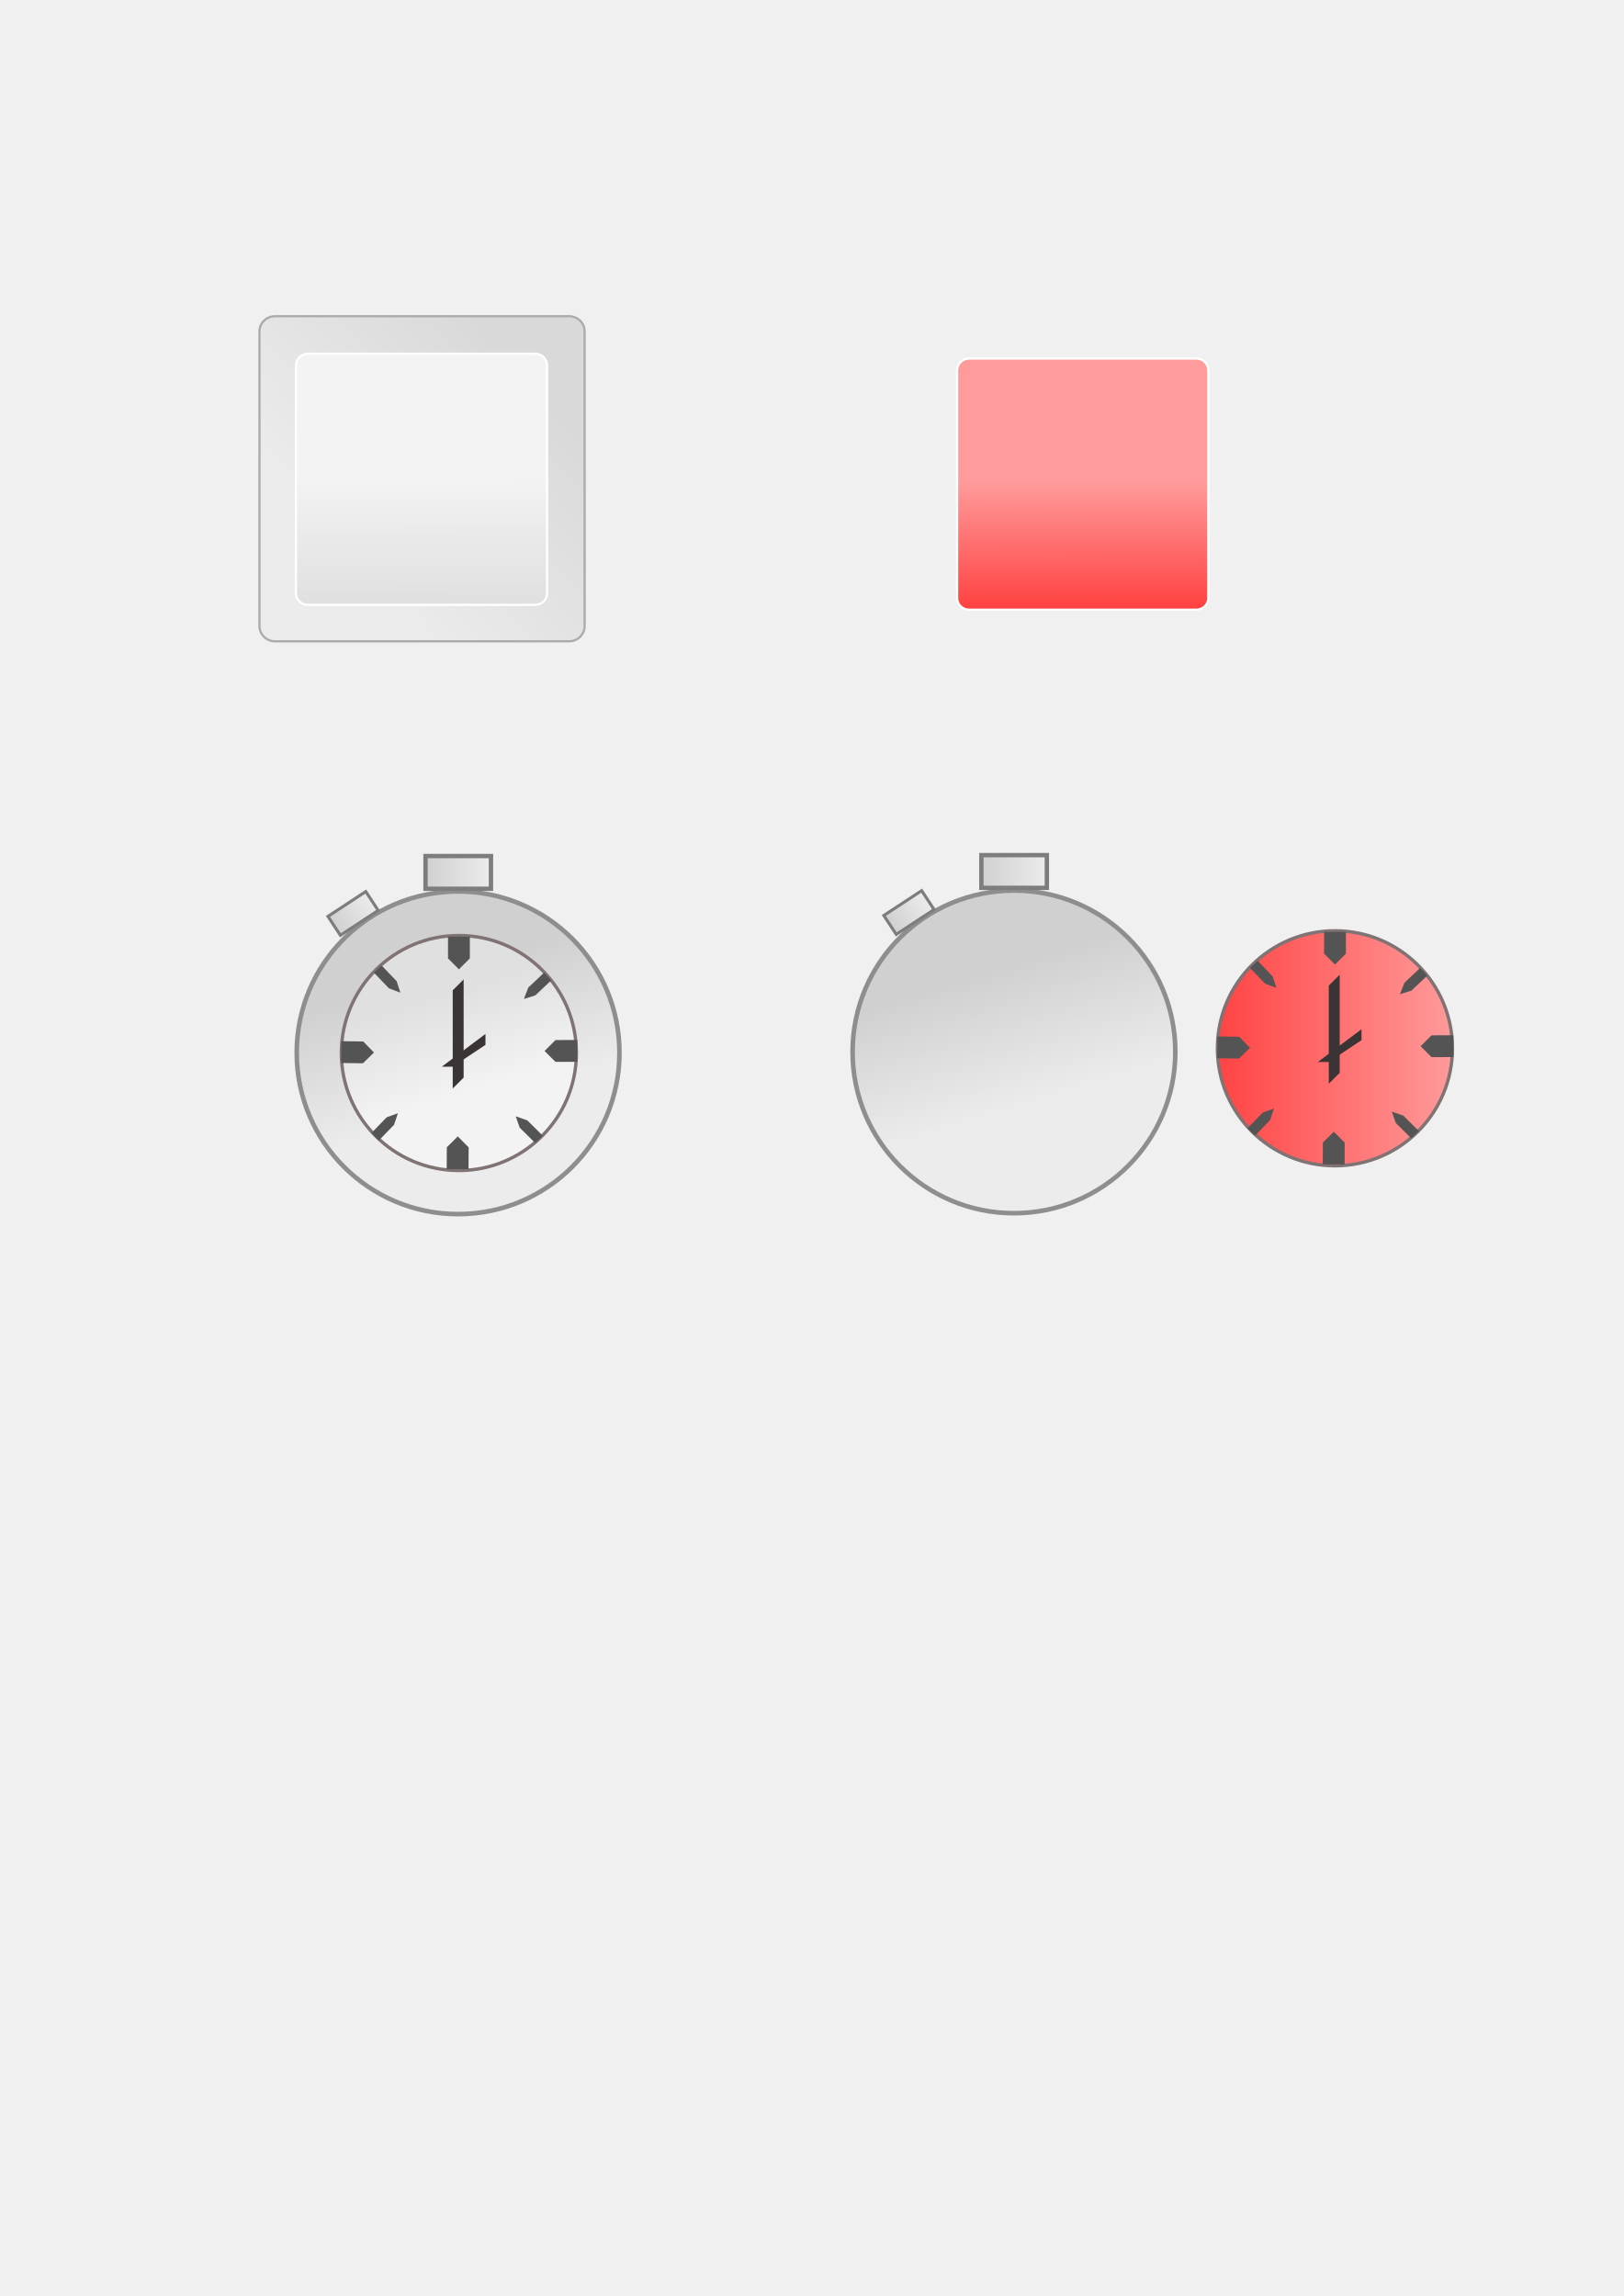
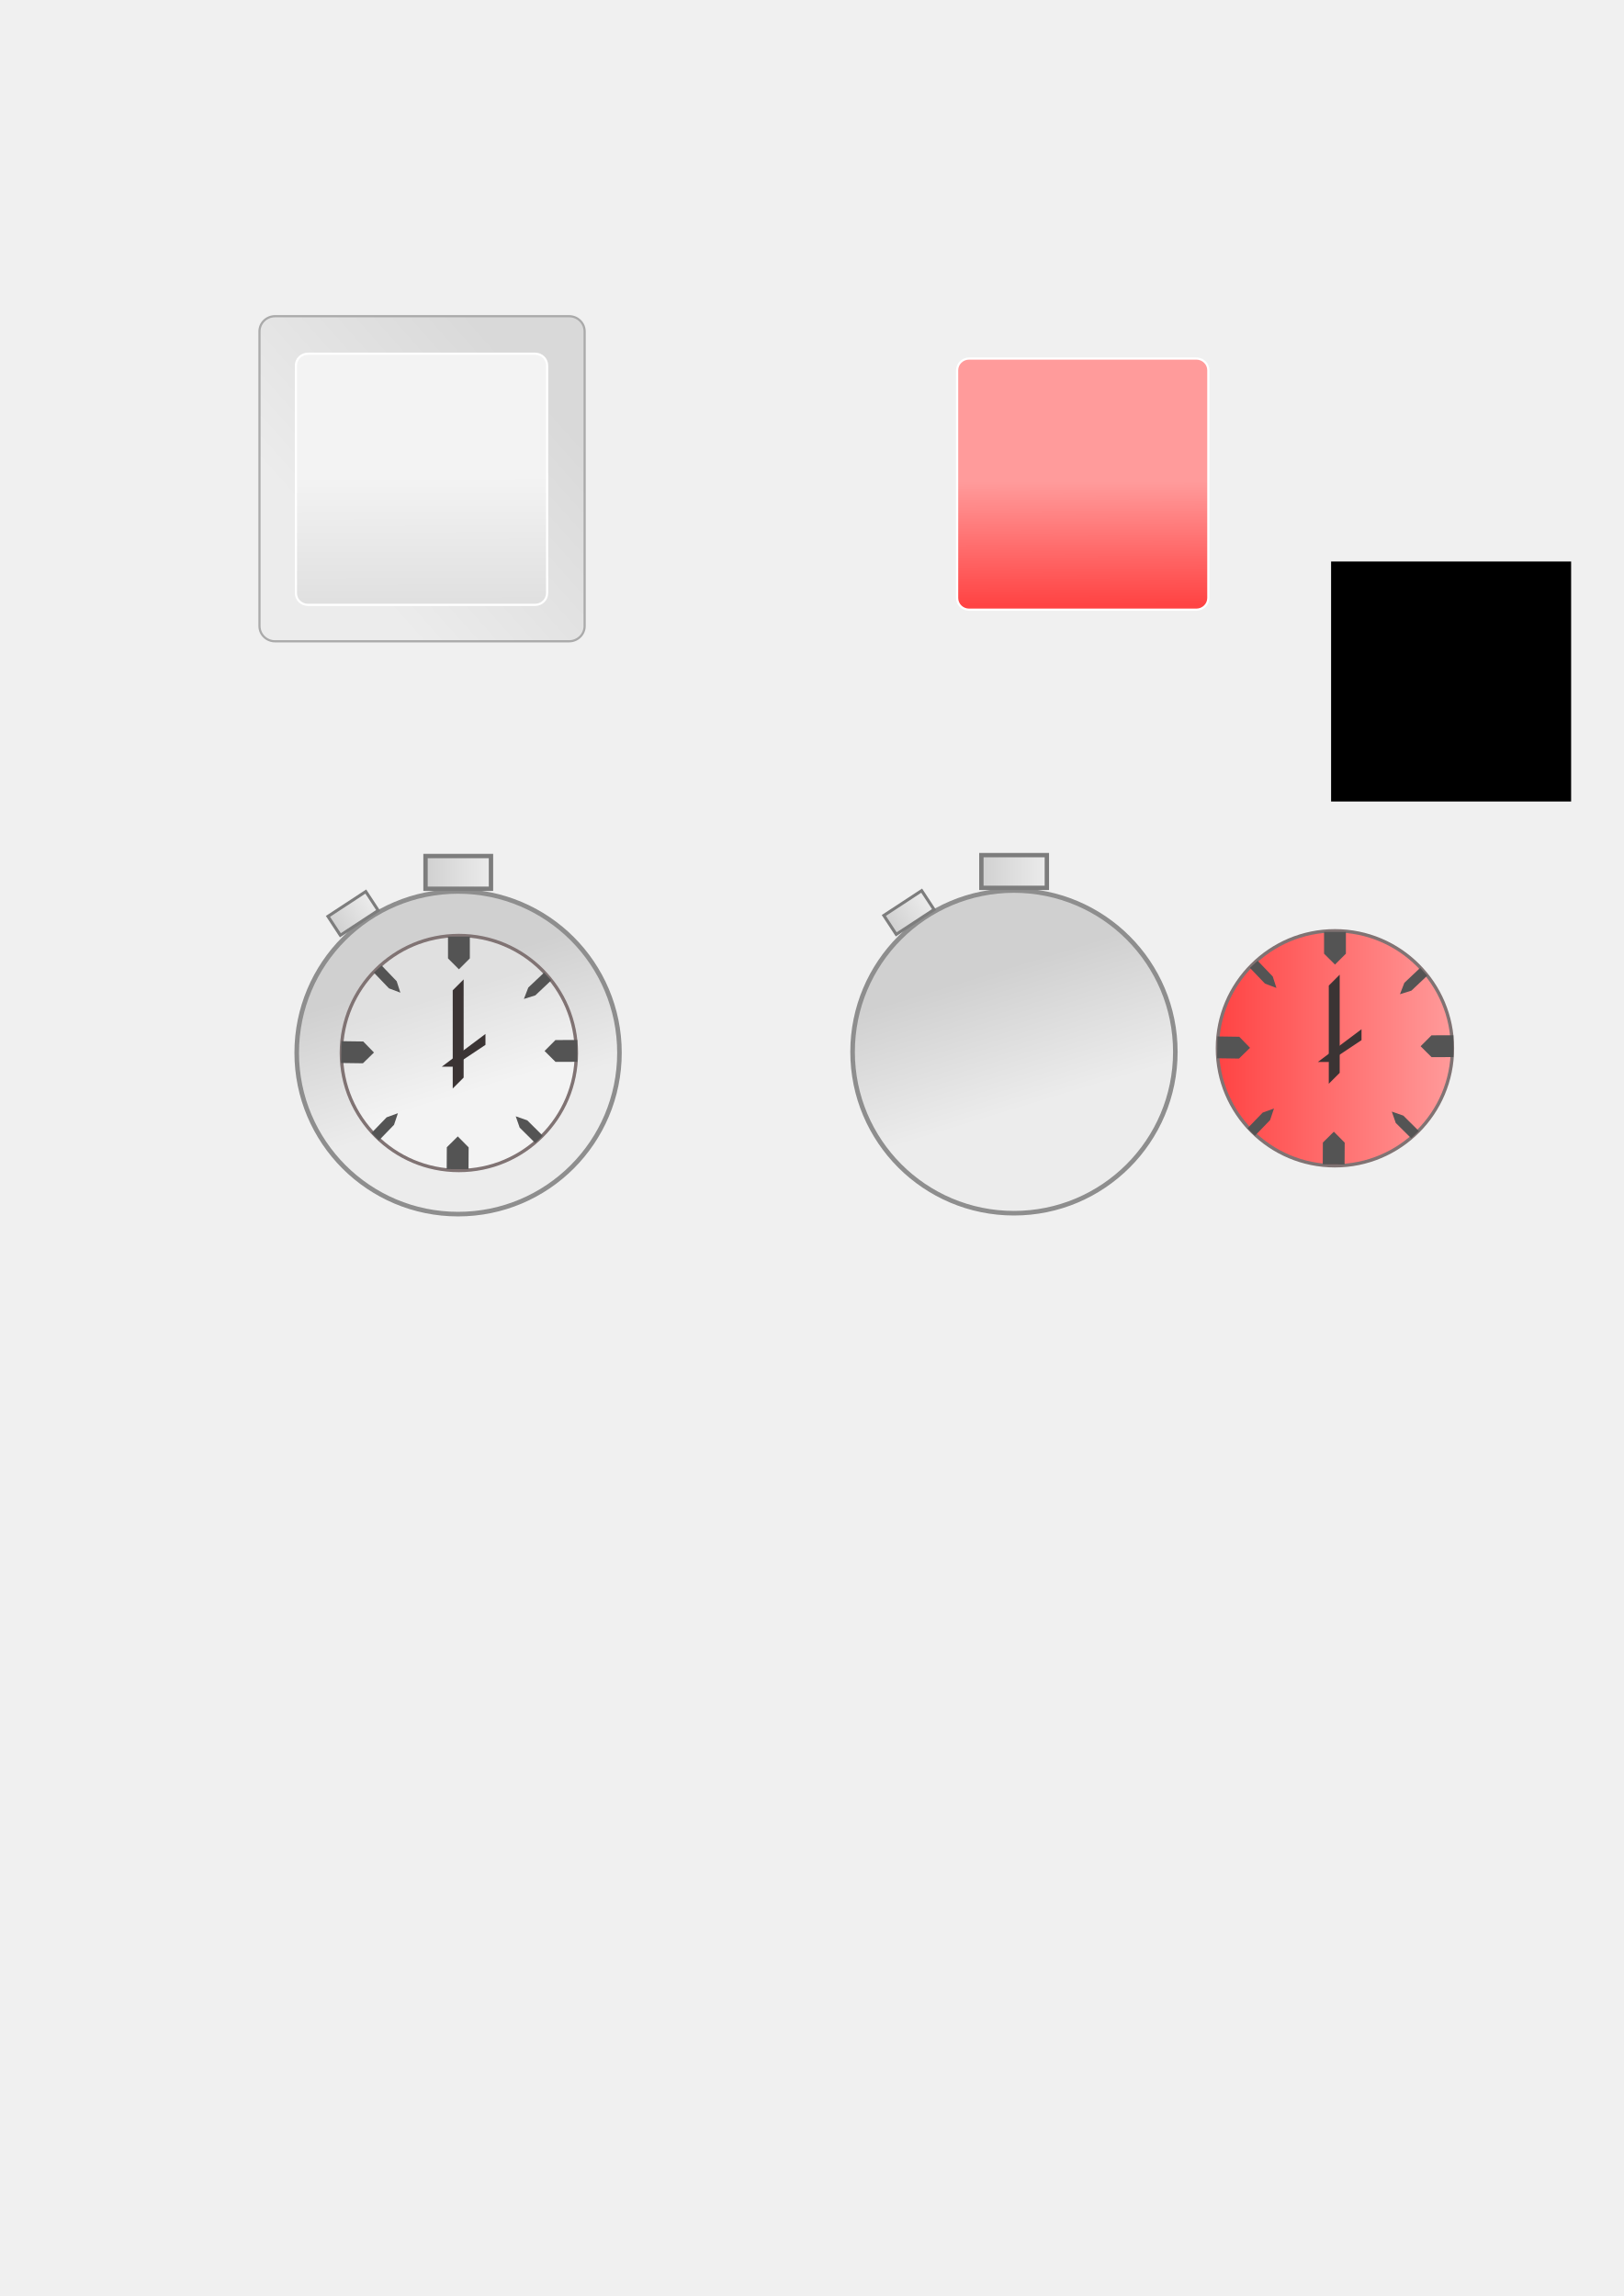
<svg xmlns="http://www.w3.org/2000/svg" xmlns:xlink="http://www.w3.org/1999/xlink" width="744.094" height="1052.362" id="svg2" version="1.1">
  <defs id="defs4">
    <linearGradient id="linearGradient3854">
      <stop style="stop-color:#ff4343;stop-opacity:1;" offset="0" id="stop3856" />
      <stop style="stop-color:#ff9b9b;stop-opacity:1;" offset="1" id="stop3858" />
    </linearGradient>
    <linearGradient id="linearGradient3799">
      <stop id="stop3801" offset="0" style="stop-color:#e0e0e0;stop-opacity:1;" />
      <stop id="stop3803" offset="1" style="stop-color:#f3f3f3;stop-opacity:1;" />
    </linearGradient>
    <linearGradient id="linearGradient3757">
      <stop style="stop-color:#d9d9d9;stop-opacity:1;" offset="0" id="stop3759" />
      <stop style="stop-color:#ececec;stop-opacity:1;" offset="1" id="stop3761" />
    </linearGradient>
    <linearGradient xlink:href="#linearGradient3757" id="linearGradient3763" x1="450.028" y1="267.986" x2="272.216" y2="425.57" gradientUnits="userSpaceOnUse" gradientTransform="matrix(0.4966888,0,0,0.4966887,20.5758,43.17623)" />
    <linearGradient xlink:href="#linearGradient3757-7" id="linearGradient3763-1" x1="488.414" y1="213.438" x2="201.505" y2="494.261" gradientUnits="userSpaceOnUse" />
    <linearGradient id="linearGradient3757-7">
      <stop style="stop-color:#d0d0d0;stop-opacity:1;" offset="0" id="stop3759-4" />
      <stop style="stop-color:#ececec;stop-opacity:1;" offset="1" id="stop3761-0" />
    </linearGradient>
    <linearGradient gradientTransform="matrix(0.3837161,0,0,0.3837161,59.64207,83.5127)" y2="351.875" x2="345.74" y1="500.059" x1="346.028" gradientUnits="userSpaceOnUse" id="linearGradient3780" xlink:href="#linearGradient3799" />
    <linearGradient gradientTransform="matrix(0.3837161,0,0,0.3837161,362.6522,85.72966)" y2="351.875" x2="345.74" y1="500.059" x1="346.028" gradientUnits="userSpaceOnUse" id="linearGradient3780-9" xlink:href="#linearGradient3854" />
    <linearGradient id="linearGradient3799-2">
      <stop id="stop3801-6" offset="0" style="stop-color:#e0e0e0;stop-opacity:1;" />
      <stop id="stop3803-5" offset="1" style="stop-color:#f3f3f3;stop-opacity:1;" />
    </linearGradient>
    <linearGradient xlink:href="#linearGradient3757-74" id="linearGradient3763-7" x1="450.028" y1="267.986" x2="272.216" y2="425.57" gradientUnits="userSpaceOnUse" gradientTransform="matrix(0.4966888,0,0,0.4966887,20.5758,43.17623)" />
    <linearGradient id="linearGradient3757-74">
      <stop style="stop-color:#d9d9d9;stop-opacity:1;" offset="0" id="stop3759-5" />
      <stop style="stop-color:#ececec;stop-opacity:1;" offset="1" id="stop3761-7" />
    </linearGradient>
    <linearGradient xlink:href="#linearGradient3757-7" id="linearGradient3868" x1="197.857" y1="452.005" x2="215.714" y2="510.576" gradientUnits="userSpaceOnUse" />
    <linearGradient xlink:href="#linearGradient3757-7-7" id="linearGradient3868-5" x1="197.857" y1="452.005" x2="215.714" y2="510.576" gradientUnits="userSpaceOnUse" />
    <linearGradient id="linearGradient3757-7-7">
      <stop style="stop-color:#d0d0d0;stop-opacity:1;" offset="0" id="stop3759-4-4" />
      <stop style="stop-color:#ececec;stop-opacity:1;" offset="1" id="stop3761-0-4" />
    </linearGradient>
    <linearGradient y2="510.576" x2="215.714" y1="452.005" x1="197.857" gradientUnits="userSpaceOnUse" id="linearGradient3885" xlink:href="#linearGradient3799" />
    <linearGradient xlink:href="#linearGradient3757-7" id="linearGradient4013" x1="194.5" y1="399.862" x2="225.5" y2="399.862" gradientUnits="userSpaceOnUse" />
    <linearGradient xlink:href="#linearGradient3757-7-3" id="linearGradient4013-9" x1="194.5" y1="399.862" x2="225.5" y2="399.862" gradientUnits="userSpaceOnUse" />
    <linearGradient id="linearGradient3757-7-3">
      <stop style="stop-color:#d0d0d0;stop-opacity:1;" offset="0" id="stop3759-4-3" />
      <stop style="stop-color:#ececec;stop-opacity:1;" offset="1" id="stop3761-0-3" />
    </linearGradient>
    <linearGradient gradientTransform="matrix(0.5779832,-0.3790834,0.3790834,0.5779832,-111.1534,267.1566)" y2="399.862" x2="225.5" y1="399.862" x1="194.5" gradientUnits="userSpaceOnUse" id="linearGradient4030" xlink:href="#linearGradient3757-7-3" />
    <linearGradient gradientTransform="matrix(0.5779832,-0.3790834,0.3790834,0.5779832,143.5861,266.7401)" y2="399.862" x2="225.5" y1="399.862" x1="194.5" gradientUnits="userSpaceOnUse" id="linearGradient4030-3" xlink:href="#linearGradient3757-7-3-5" />
    <linearGradient id="linearGradient3757-7-3-5">
      <stop style="stop-color:#d0d0d0;stop-opacity:1;" offset="0" id="stop3759-4-3-6" />
      <stop style="stop-color:#ececec;stop-opacity:1;" offset="1" id="stop3761-0-3-9" />
    </linearGradient>
    <linearGradient gradientTransform="translate(254.7395,-0.4165307)" xlink:href="#linearGradient3757-7-9" id="linearGradient4013-5" x1="194.5" y1="399.862" x2="225.5" y2="399.862" gradientUnits="userSpaceOnUse" />
    <linearGradient id="linearGradient3757-7-9">
      <stop style="stop-color:#d0d0d0;stop-opacity:1;" offset="0" id="stop3759-4-8" />
      <stop style="stop-color:#ececec;stop-opacity:1;" offset="1" id="stop3761-0-8" />
    </linearGradient>
    <linearGradient id="linearGradient3799-9">
      <stop id="stop3801-5" offset="0" style="stop-color:#e0e0e0;stop-opacity:1;" />
      <stop id="stop3803-1" offset="1" style="stop-color:#f3f3f3;stop-opacity:1;" />
    </linearGradient>
    <linearGradient xlink:href="#linearGradient3757-7-9" id="linearGradient3868-3" x1="197.857" y1="452.005" x2="215.714" y2="510.576" gradientUnits="userSpaceOnUse" />
    <linearGradient id="linearGradient4072">
      <stop style="stop-color:#d0d0d0;stop-opacity:1;" offset="0" id="stop4074" />
      <stop style="stop-color:#ececec;stop-opacity:1;" offset="1" id="stop4076" />
    </linearGradient>
    <linearGradient y2="510.576" x2="215.714" y1="452.005" x1="197.857" gradientUnits="userSpaceOnUse" id="linearGradient4092" xlink:href="#linearGradient3757-7-9" />
    <linearGradient xlink:href="#linearGradient3854" id="linearGradient4167" x1="134" y1="487.719" x2="277.429" y2="487.719" gradientUnits="userSpaceOnUse" />
  </defs>
  <g id="layer1">
    <path style="fill:url(#linearGradient3868);fill-opacity:1;stroke:#8e8e8e;stroke-width:2;stroke-miterlimit:4;stroke-opacity:1;stroke-dasharray:none" id="path3860" d="m 276.429,487.719 a 70.714,70.357 0 1 1 -141.429,0 70.714,70.357 0 1 1 141.429,0 z" transform="matrix(1.04578,0,0,1.051088,-5.20546,-30.10359)" />
    <rect style="fill:url(#linearGradient3763);fill-opacity:1;fill-rule:nonzero;stroke:#aaaaaa;stroke-width:0.993;stroke-miterlimit:4;stroke-opacity:1;stroke-dasharray:none" id="rect3755" width="149.007" height="149.007" x="118.915" y="144.928" rx="7.138" ry="6.958" />
    <rect style="fill:url(#linearGradient3780);fill-opacity:1;fill-rule:nonzero;stroke:#ffffff;stroke-width:0.993;stroke-miterlimit:4;stroke-opacity:1;stroke-dasharray:none" id="rect3755-9" width="115.115" height="115.115" x="135.614" y="162.121" rx="5.514" ry="5.375" />
    <rect style="fill:none;fill-opacity:1;fill-rule:nonzero;stroke:none;stroke-width:0.993;stroke-miterlimit:4;stroke-opacity:1;stroke-dasharray:none" id="rect3755-98" width="149.007" height="149.007" x="421.925" y="147.145" rx="7.138" ry="6.958" />
    <rect style="fill:url(#linearGradient3780-9);fill-opacity:1.0;fill-rule:nonzero;stroke:#ffffff;stroke-width:0.993;stroke-miterlimit:4;stroke-opacity:1;stroke-dasharray:none" id="rect3755-9-3" width="115.115" height="115.115" x="438.624" y="164.338" rx="5.514" ry="5.375" />
    <path style="fill:url(#linearGradient3885);fill-opacity:1;stroke:#807373;stroke-width:2;stroke-miterlimit:4;stroke-opacity:1;stroke-dasharray:none" id="path3860-9" d="m 276.429,487.719 a 70.714,70.357 0 1 1 -141.429,0 70.714,70.357 0 1 1 141.429,0 z" transform="matrix(0.761603,0,0,0.765469,53.61454,109.3074)" />
    <path style="fill:#545454;fill-opacity:1;stroke:none" d="m 205.309,429.274 0,10 5,5 5,-5 0,-10 z" id="path3906" />
    <path style="fill:#545454;fill-opacity:1;stroke:none" d="m 214.709,535.894 0.056,-10 -4.972,-5.028 -5.028,4.972 -0.056,10 z" id="path3906-0" />
    <path style="fill:#545454;fill-opacity:1;stroke:none" d="m 156.314,487.217 9.999,0.137 5.068,-4.931 -4.931,-5.068 -9.999,-0.137 z" id="path3906-6" />
    <path style="fill:#545454;fill-opacity:1;stroke:none" d="m 264.544,476.676 -10,0.025 -4.988,5.012 5.012,4.988 10,-0.025 z" id="path3906-6-1" />
    <path style="fill:#545454;fill-opacity:1;stroke:none" d="m 171.324,445.78 6.916,7.222 5.236,1.981 -1.681,-5.24 -6.916,-7.222 z" id="path3906-6-19" />
    <path style="fill:#545454;fill-opacity:1;stroke:none" d="m 249.367,445.772 -7.267,6.868 -2.016,5.222 5.251,-1.646 7.267,-6.868 z" id="path3906-6-19-0" />
    <path style="fill:#545454;fill-opacity:1;stroke:none" d="m 248.727,520.548 -7.097,-7.044 -5.284,-1.848 1.813,5.196 7.097,7.044 z" id="path3906-6-19-4" />
    <path style="fill:#545454;fill-opacity:1;stroke:none" d="m 173.627,522.731 6.95,-7.189 1.779,-5.308 -5.172,1.881 -6.95,7.189 z" id="path3906-6-19-2" />
    <path style="fill:#3b3434;fill-opacity:1;stroke:none" d="m 207.47,453.906 5,-5 0,45 -5,5 z" id="path4001" />
    <path style="fill:#3b3434;fill-opacity:1;stroke:none" d="m 202.47,488.906 20,-15 0,5 -15,10 z" id="path4003" />
    <path style="fill:url(#linearGradient4013);stroke:#7d7d7d;stroke-width:2;stroke-linecap:butt;stroke-linejoin:miter;stroke-opacity:1;fill-opacity:1;stroke-miterlimit:4;stroke-dasharray:none" d="m 195,392.362 0,15 30,0 0,-15 z" id="path4005" />
    <path style="fill:url(#linearGradient4030);fill-opacity:1;stroke:#7d7d7d;stroke-width:1.382;stroke-linecap:butt;stroke-linejoin:miter;stroke-miterlimit:4;stroke-opacity:1;stroke-dasharray:none" d="m 150.291,420.014 5.686,8.67 17.34,-11.373 -5.686,-8.67 z" id="path4005-1" />
    <path style="fill:url(#linearGradient4092);fill-opacity:1;stroke:#8e8e8e;stroke-width:2;stroke-miterlimit:4;stroke-opacity:1;stroke-dasharray:none" id="path3860-6" d="m 276.429,487.719 a 70.714,70.357 0 1 1 -141.429,0 70.714,70.357 0 1 1 141.429,0 z" transform="matrix(1.04578,0,0,1.051088,249.534,-30.52012)" />
    <path style="fill:url(#linearGradient4167);fill-opacity:1;stroke:#807373;stroke-width:2;stroke-miterlimit:4;stroke-opacity:1;stroke-dasharray:none" id="path3860-9-2" d="m 276.429,487.719 a 70.714,70.357 0 1 1 -141.429,0 70.714,70.357 0 1 1 141.429,0 z" transform="matrix(0.761603,0,0,0.765469,455.0843,107.1441)" />
    <path style="fill:#545454;fill-opacity:1;stroke:none" d="m 606.779,427.111 0,10 5,5 5,-5 0,-10 z" id="path3906-8" />
    <path style="fill:#545454;fill-opacity:1;stroke:none" d="m 616.179,533.731 0.056,-10 -4.972,-5.028 -5.028,4.972 -0.056,10 z" id="path3906-0-8" />
    <path style="fill:#545454;fill-opacity:1;stroke:none" d="m 557.784,485.054 9.999,0.137 5.068,-4.931 -4.931,-5.068 -9.999,-0.137 z" id="path3906-6-198" />
    <path style="fill:#545454;fill-opacity:1;stroke:none" d="m 666.013,474.512 -10,0.025 -4.988,5.012 5.012,4.988 10,-0.025 z" id="path3906-6-1-1" />
    <path style="fill:#545454;fill-opacity:1;stroke:none" d="m 572.793,443.617 6.916,7.222 5.236,1.981 -1.681,-5.24 -6.916,-7.222 z" id="path3906-6-19-3" />
    <path style="fill:#545454;fill-opacity:1;stroke:none" d="m 650.836,443.608 -7.267,6.868 -2.016,5.222 5.251,-1.646 7.267,-6.868 z" id="path3906-6-19-0-3" />
    <path style="fill:#545454;fill-opacity:1;stroke:none" d="m 650.197,518.385 -7.097,-7.044 -5.284,-1.848 1.813,5.196 7.097,7.044 z" id="path3906-6-19-4-4" />
    <path style="fill:#545454;fill-opacity:1;stroke:none" d="m 575.097,520.568 6.95,-7.189 1.779,-5.308 -5.172,1.881 -6.95,7.189 z" id="path3906-6-19-2-3" />
    <path style="fill:#3b3434;fill-opacity:1;stroke:none" d="m 608.94,451.743 5,-5 0,45 -5,5 z" id="path4001-9" />
    <path style="fill:#3b3434;fill-opacity:1;stroke:none" d="m 603.94,486.743 20,-15 0,5 -15,10 z" id="path4003-2" />
    <path style="fill:url(#linearGradient4013-5);fill-opacity:1;stroke:#7d7d7d;stroke-width:2;stroke-linecap:butt;stroke-linejoin:miter;stroke-miterlimit:4;stroke-opacity:1;stroke-dasharray:none" d="m 449.739,391.946 0,15 30,0 0,-15 z" id="path4005-7" />
    <path style="fill:url(#linearGradient4030-3);fill-opacity:1;stroke:#7d7d7d;stroke-width:1.382;stroke-linecap:butt;stroke-linejoin:miter;stroke-miterlimit:4;stroke-opacity:1;stroke-dasharray:none" d="m 405.031,419.598 5.686,8.67 17.34,-11.373 -5.686,-8.67 z" id="path4005-1-2" />
+     <rect style="fill:#000000;fill-opacity:1;fill-rule:nonzero;stroke:none" id="rect3973" width="110" height="110" x="610" y="257.362" />
  </g>
</svg>
